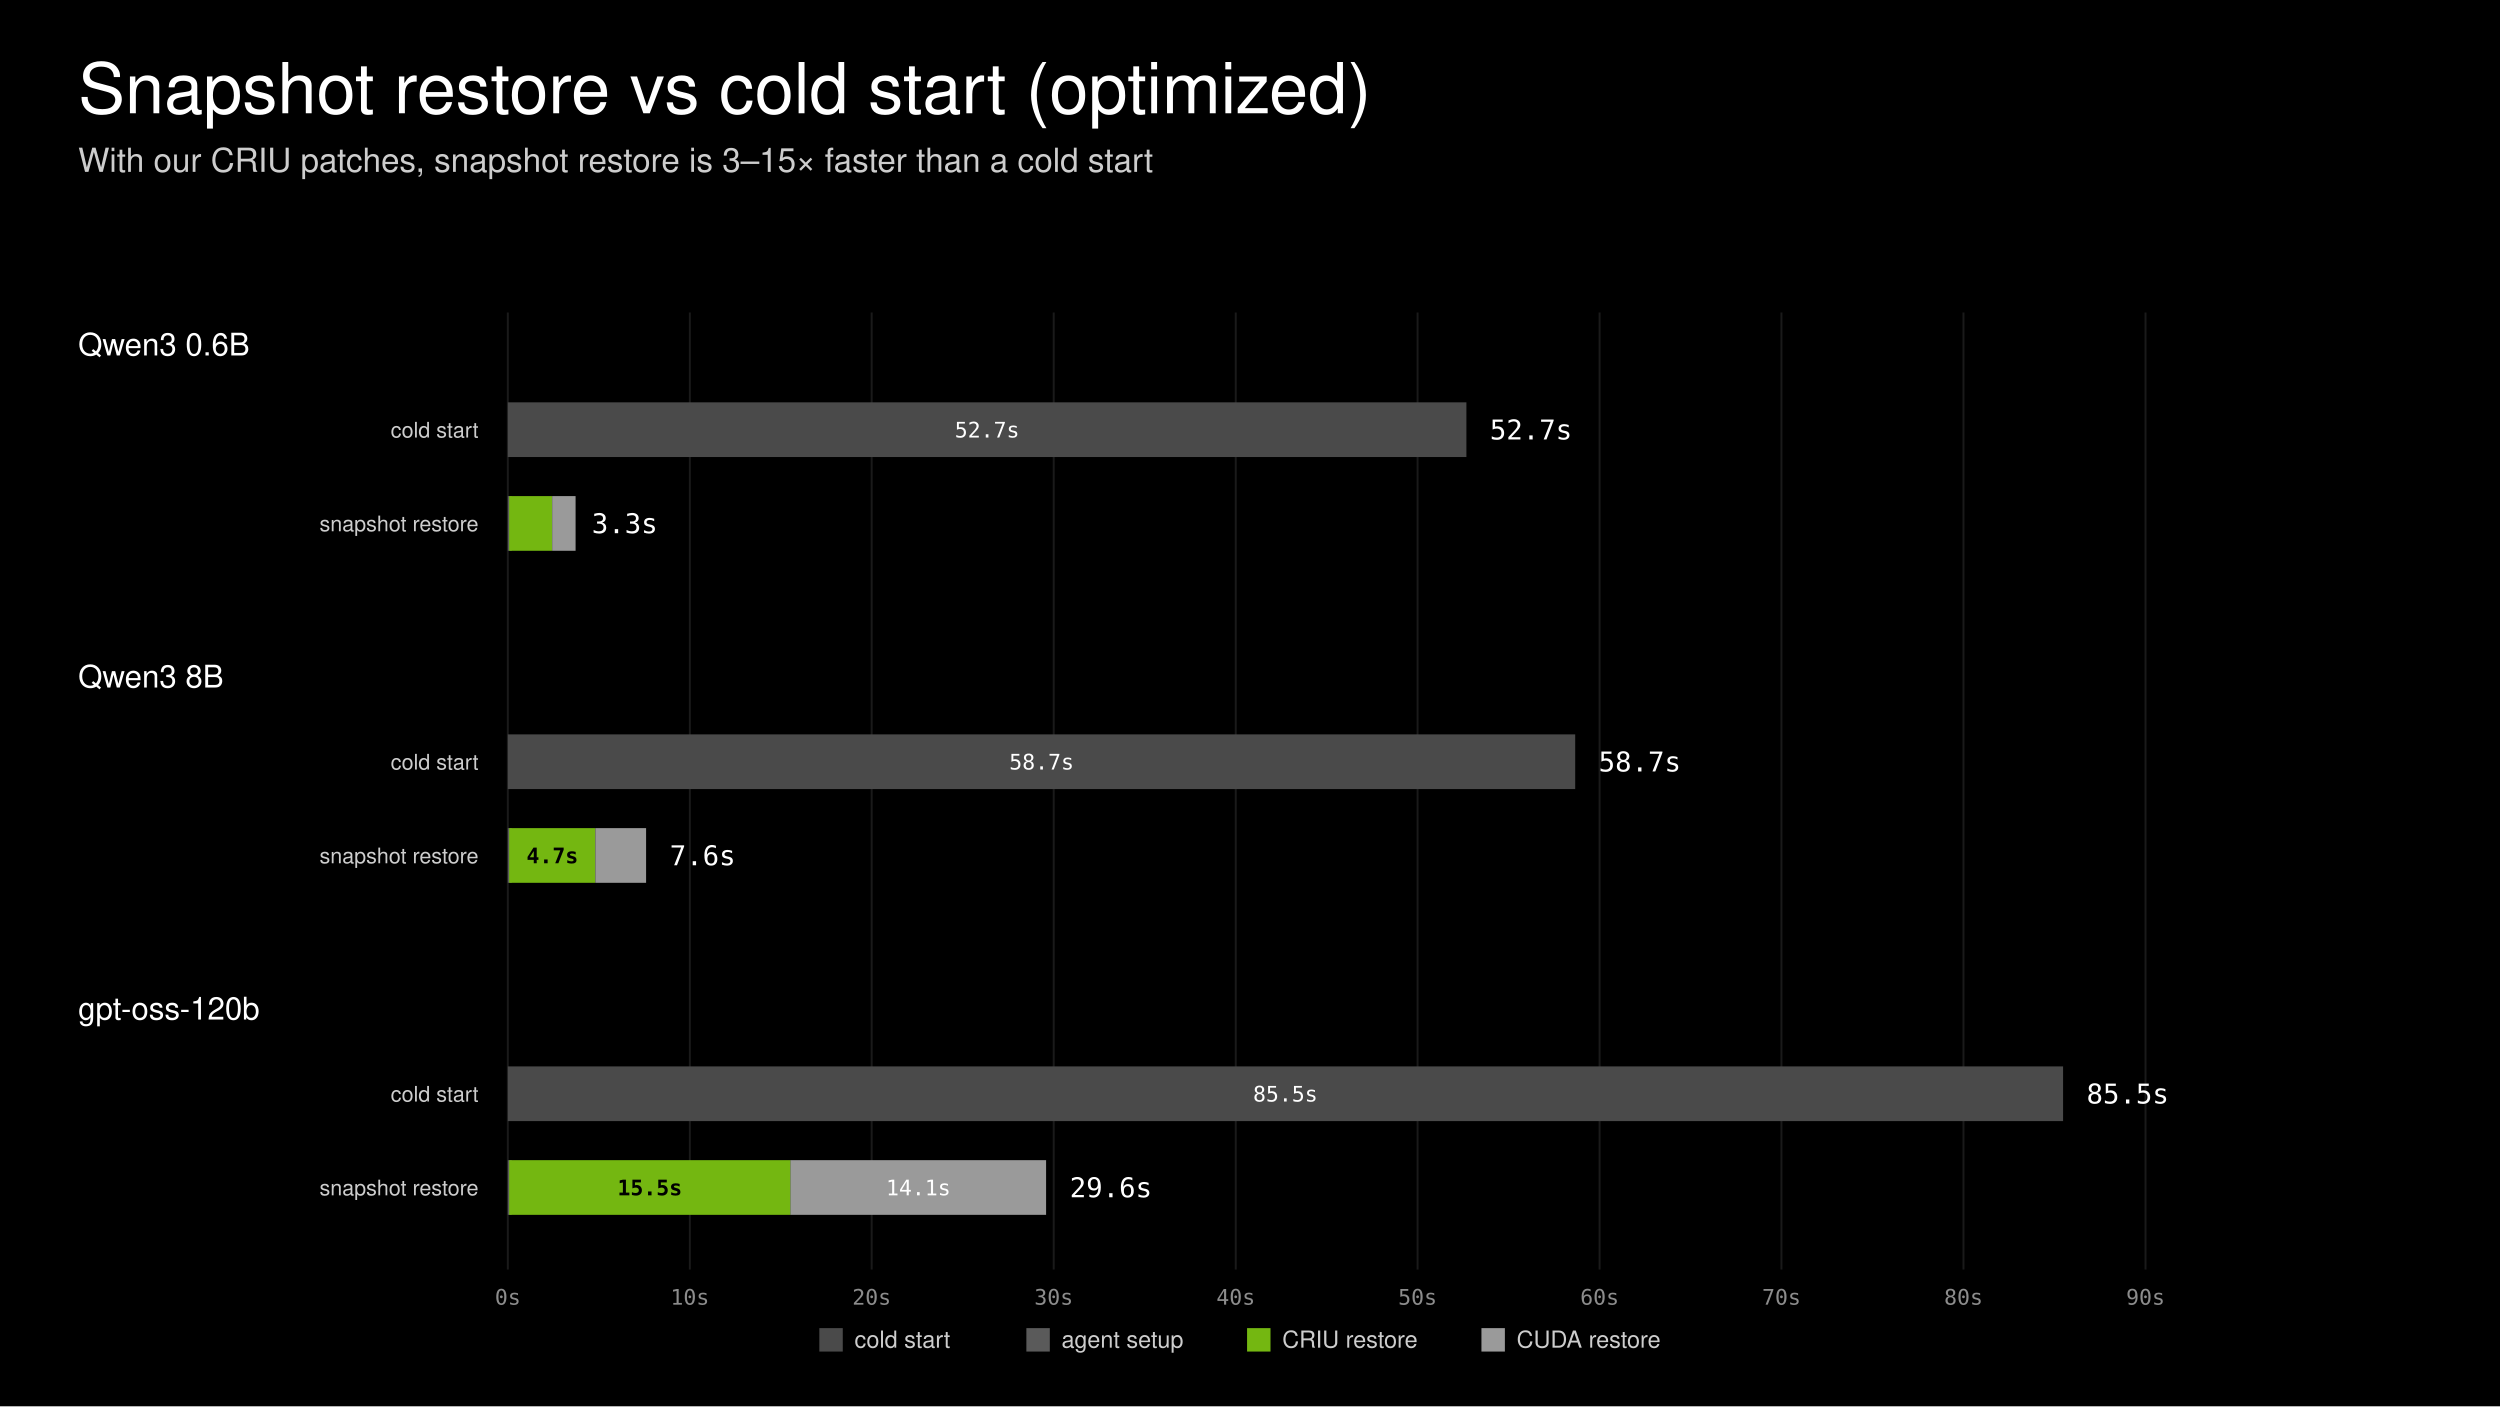
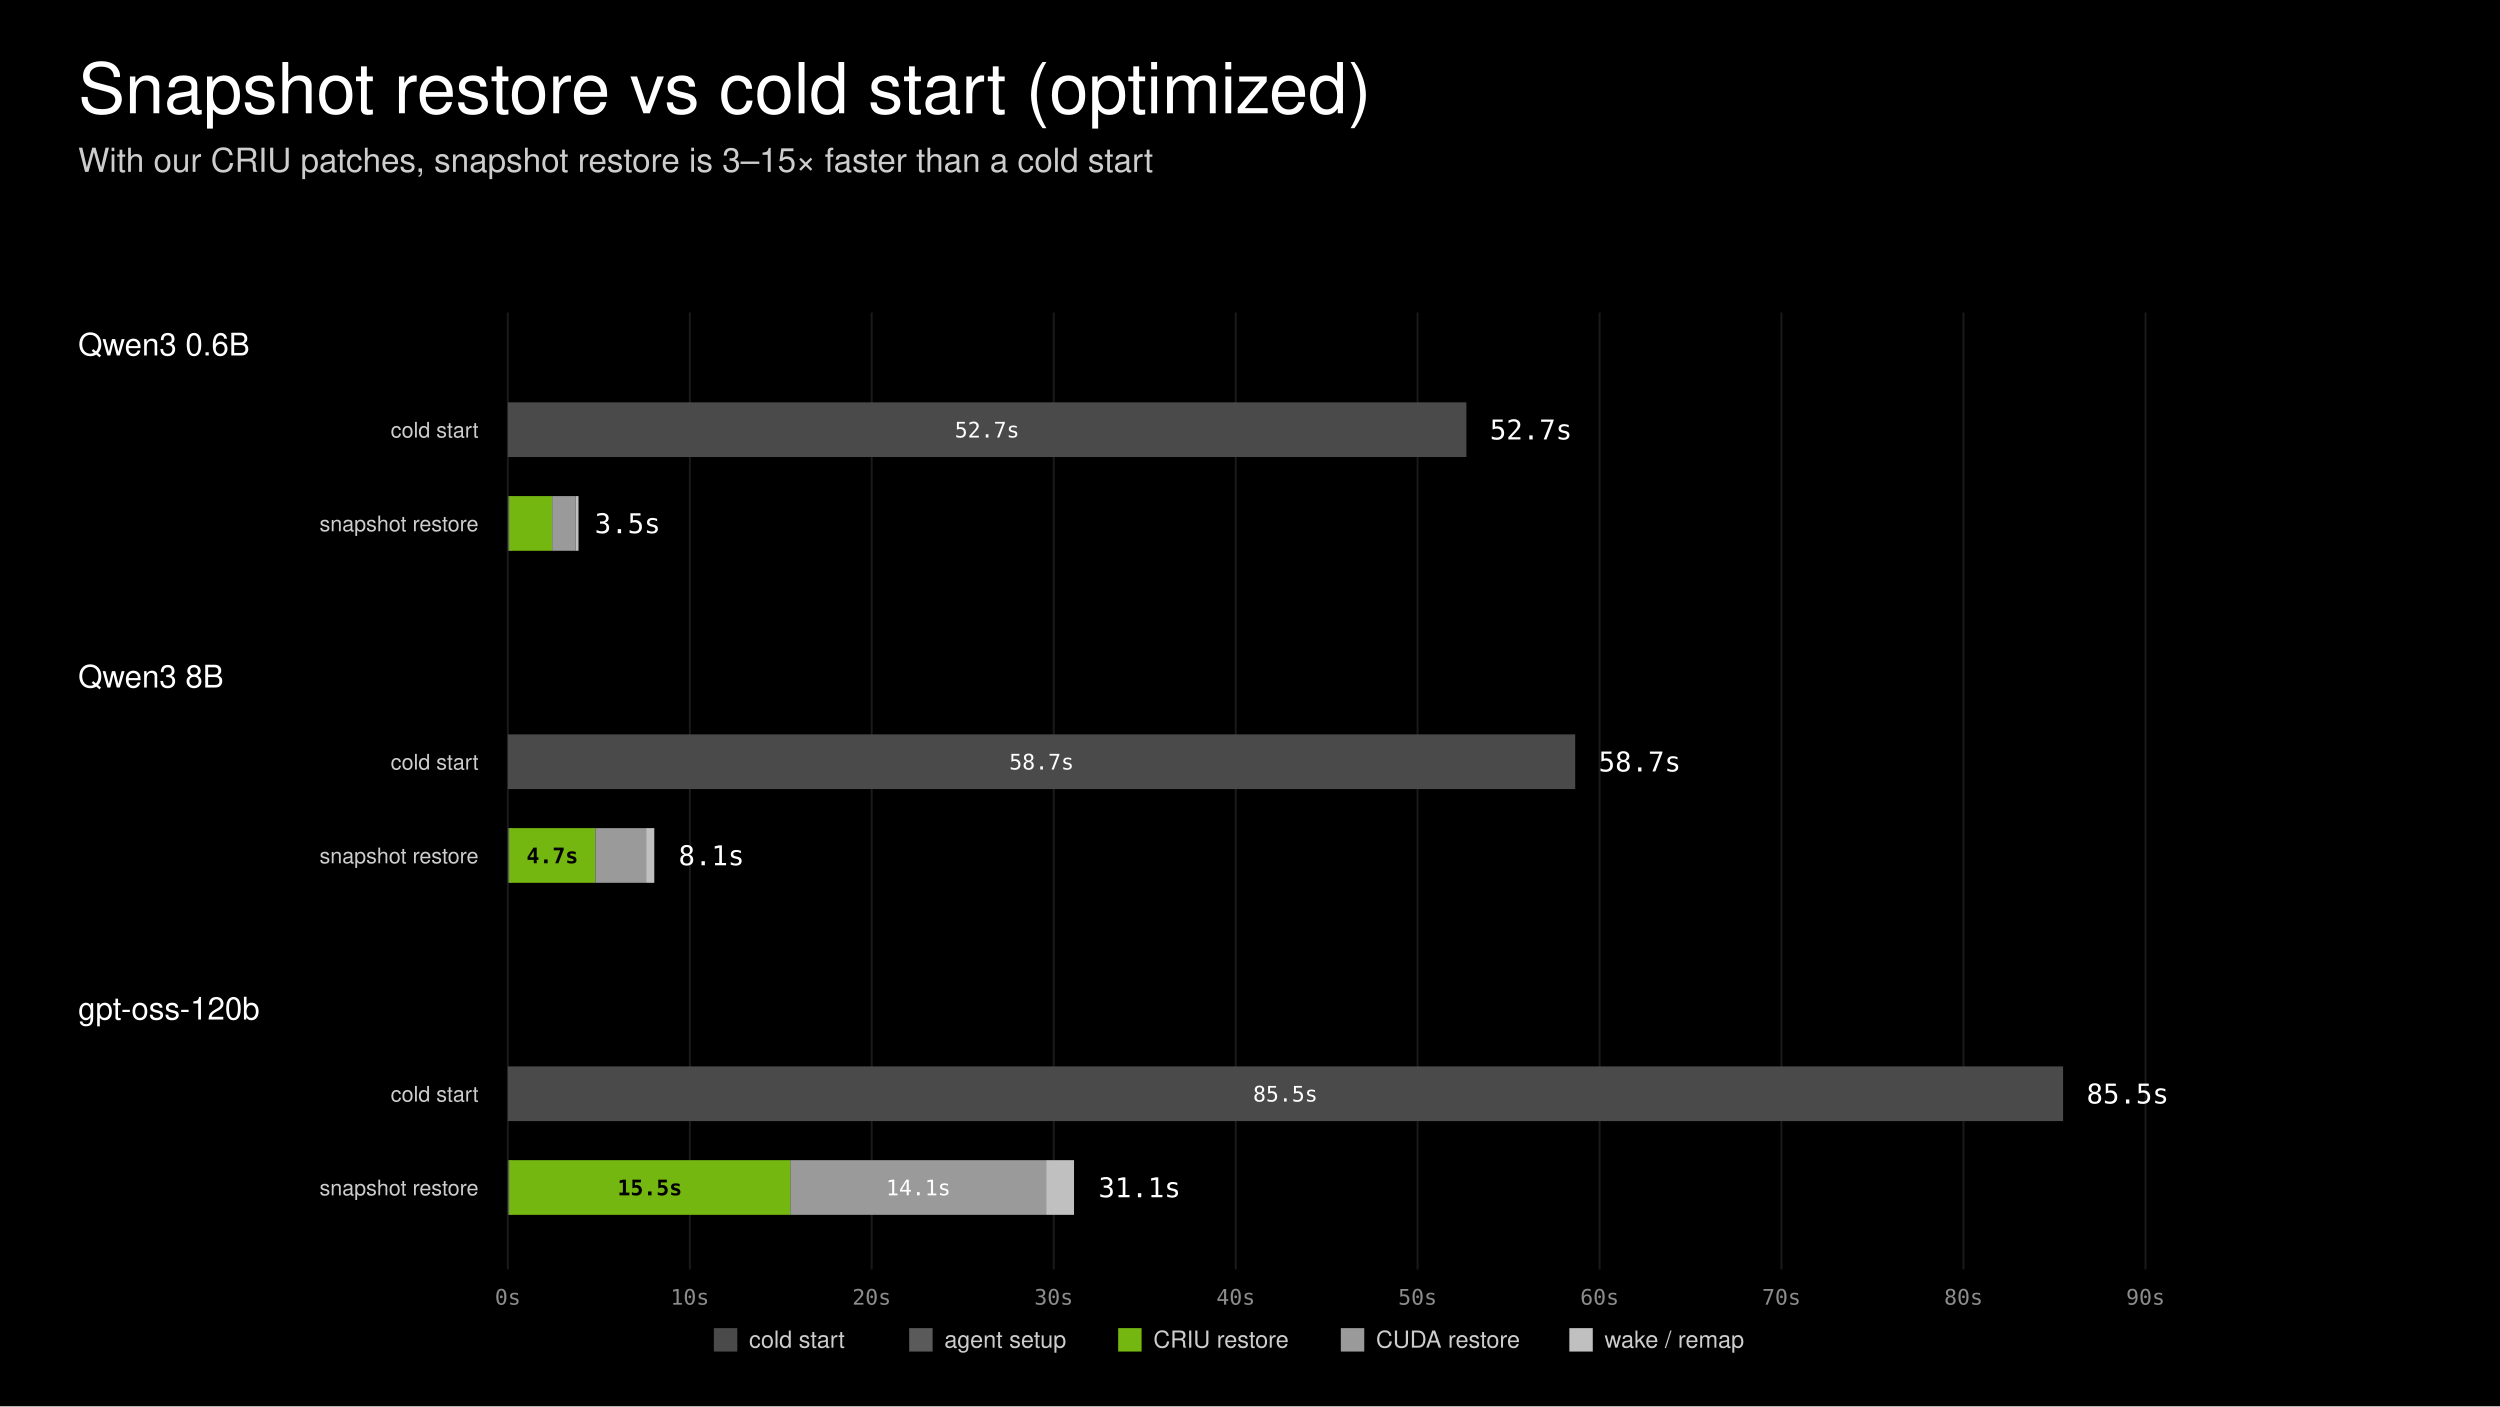
<svg xmlns="http://www.w3.org/2000/svg" width="1280" height="720" viewBox="0 0 1280 720">
  <rect width="1280" height="720" fill="#000000" />
  <style>
  .title { font-family: "Helvetica Neue", Helvetica, Geist, Arial, sans-serif; font-size: 36px; font-weight: 300; fill: #ffffff; }
  .subtitle { font-family: "Helvetica Neue", Helvetica, Geist, Arial, sans-serif; font-size: 17px; font-weight: 300; fill: #cdcdcd; }
  .model { font-family: Geist, "Helvetica Neue", Helvetica, Arial, sans-serif; font-size: 16px; font-weight: 500; fill: #ffffff; }
  .lane-label { font-family: Geist, "Helvetica Neue", Helvetica, Arial, sans-serif; font-size: 11px; font-weight: 400; fill: #cdcdcd; }
  .num { font-family: "Geist Mono", "SF Mono", Menlo, Consolas, monospace; font-size: 11px; font-weight: 500; fill: #ffffff; }
  .num-on-green { font-family: "Geist Mono", "SF Mono", Menlo, Consolas, monospace; font-size: 11px; font-weight: 600; fill: #000000; }
  .total { font-family: "Geist Mono", "SF Mono", Menlo, Consolas, monospace; font-size: 14px; font-weight: 500; fill: #ffffff; }
  .axis { font-family: "Geist Mono", "SF Mono", Menlo, Consolas, monospace; font-size: 11px; font-weight: 400; fill: #8c8c8c; }
  .legend { font-family: Geist, "Helvetica Neue", Helvetica, Arial, sans-serif; font-size: 12px; font-weight: 400; fill: #cdcdcd; }
</style>
  <text class="title" x="40" y="58">Snapshot restore vs cold start (optimized)</text>
  <text class="subtitle" x="40" y="88">With our CRIU patches, snapshot restore is 3–15× faster than a cold start</text>
  <line x1="260.0" y1="160" x2="260.0" y2="650" stroke="#1a1a1a" stroke-width="1" />
  <text class="axis" x="260.0" y="668" text-anchor="middle">0s</text>
  <line x1="353.2" y1="160" x2="353.2" y2="650" stroke="#1a1a1a" stroke-width="1" />
  <text class="axis" x="353.2" y="668" text-anchor="middle">10s</text>
  <line x1="446.3" y1="160" x2="446.3" y2="650" stroke="#1a1a1a" stroke-width="1" />
  <text class="axis" x="446.3" y="668" text-anchor="middle">20s</text>
  <line x1="539.5" y1="160" x2="539.5" y2="650" stroke="#1a1a1a" stroke-width="1" />
  <text class="axis" x="539.5" y="668" text-anchor="middle">30s</text>
  <line x1="632.7" y1="160" x2="632.7" y2="650" stroke="#1a1a1a" stroke-width="1" />
  <text class="axis" x="632.7" y="668" text-anchor="middle">40s</text>
  <line x1="725.8" y1="160" x2="725.8" y2="650" stroke="#1a1a1a" stroke-width="1" />
  <text class="axis" x="725.8" y="668" text-anchor="middle">50s</text>
  <line x1="819.0" y1="160" x2="819.0" y2="650" stroke="#1a1a1a" stroke-width="1" />
  <text class="axis" x="819.0" y="668" text-anchor="middle">60s</text>
  <line x1="912.1" y1="160" x2="912.1" y2="650" stroke="#1a1a1a" stroke-width="1" />
  <text class="axis" x="912.1" y="668" text-anchor="middle">70s</text>
  <line x1="1005.3" y1="160" x2="1005.3" y2="650" stroke="#1a1a1a" stroke-width="1" />
  <text class="axis" x="1005.3" y="668" text-anchor="middle">80s</text>
  <line x1="1098.5" y1="160" x2="1098.5" y2="650" stroke="#1a1a1a" stroke-width="1" />
  <text class="axis" x="1098.5" y="668" text-anchor="middle">90s</text>
  <text class="model" x="40" y="182">Qwen3 0.6B</text>
  <text class="lane-label" x="245" y="224.0" text-anchor="end">cold start</text>
  <text class="lane-label" x="245" y="272.0" text-anchor="end">snapshot restore</text>
  <rect x="260.0" y="206" width="490.8" height="28" fill="#4a4a4a" />
  <text class="num" x="505.4" y="224.0" text-anchor="middle">52.7s</text>
  <text class="total" x="762.8" y="225.0">52.7s</text>
  <rect x="260.0" y="254" width="2.0" height="28" fill="#5a5a5a" />
  <rect x="260.7" y="254" width="22.0" height="28" fill="#74b711" />
  <rect x="282.7" y="254" width="12.0" height="28" fill="#9a9a9a" />
-   <text class="total" x="303.0" y="273.0">3.3s</text>
+   <rect x="294.7" y="254" width="1.5" height="28" fill="#c0c0c0" />
+   <text class="total" x="304.5" y="273.0">3.5s</text>
  <text class="model" x="40" y="352">Qwen3 8B</text>
  <text class="lane-label" x="245" y="394.0" text-anchor="end">cold start</text>
  <text class="lane-label" x="245" y="442.0" text-anchor="end">snapshot restore</text>
  <rect x="260.0" y="376" width="546.5" height="28" fill="#4a4a4a" />
  <text class="num" x="533.3" y="394.0" text-anchor="middle">58.7s</text>
  <text class="total" x="818.5" y="395.0">58.7s</text>
  <rect x="260.0" y="424" width="2.0" height="28" fill="#5a5a5a" />
  <rect x="260.7" y="424" width="44.1" height="28" fill="#74b711" />
  <text class="num-on-green" x="282.8" y="442.0" text-anchor="middle">4.7s</text>
  <rect x="304.8" y="424" width="26.0" height="28" fill="#9a9a9a" />
-   <text class="total" x="342.9" y="443.0">7.6s</text>
+   <rect x="330.8" y="424" width="4.2" height="28" fill="#c0c0c0" />
+   <text class="total" x="347.4" y="443.0">8.1s</text>
  <text class="model" x="40" y="522">gpt-oss-120b</text>
  <text class="lane-label" x="245" y="564.0" text-anchor="end">cold start</text>
  <text class="lane-label" x="245" y="612.0" text-anchor="end">snapshot restore</text>
  <rect x="260.0" y="546" width="796.3" height="28" fill="#4a4a4a" />
  <text class="num" x="658.1" y="564.0" text-anchor="middle">85.5s</text>
  <text class="total" x="1068.3" y="565.0">85.5s</text>
  <rect x="260.0" y="594" width="2.0" height="28" fill="#5a5a5a" />
  <rect x="260.7" y="594" width="144.1" height="28" fill="#74b711" />
  <text class="num-on-green" x="332.7" y="612.0" text-anchor="middle">15.5s</text>
  <rect x="404.7" y="594" width="130.9" height="28" fill="#9a9a9a" />
  <text class="num" x="470.2" y="612.0" text-anchor="middle">14.1s</text>
-   <text class="total" x="547.7" y="613.0">29.6s</text>
-   <rect x="419.5" y="680" width="12" height="12" fill="#4a4a4a" />
-   <text class="legend" x="437.5" y="690">cold start</text>
-   <rect x="525.5" y="680" width="12" height="12" fill="#5a5a5a" />
-   <text class="legend" x="543.5" y="690">agent setup</text>
-   <rect x="638.5" y="680" width="12" height="12" fill="#74b711" />
-   <text class="legend" x="656.5" y="690">CRIU restore</text>
-   <rect x="758.5" y="680" width="12" height="12" fill="#9a9a9a" />
-   <text class="legend" x="776.5" y="690">CUDA restore</text>
+   <rect x="535.6" y="594" width="14.3" height="28" fill="#c0c0c0" />
+   <text class="total" x="562.4" y="613.0">31.1s</text>
+   <rect x="365.5" y="680" width="12" height="12" fill="#4a4a4a" />
+   <text class="legend" x="383.5" y="690">cold start</text>
+   <rect x="465.5" y="680" width="12" height="12" fill="#5a5a5a" />
+   <text class="legend" x="483.5" y="690">agent setup</text>
+   <rect x="572.5" y="680" width="12" height="12" fill="#74b711" />
+   <text class="legend" x="590.5" y="690">CRIU restore</text>
+   <rect x="686.5" y="680" width="12" height="12" fill="#9a9a9a" />
+   <text class="legend" x="704.5" y="690">CUDA restore</text>
+   <rect x="803.5" y="680" width="12" height="12" fill="#c0c0c0" />
+   <text class="legend" x="821.5" y="690">wake / remap</text>
</svg>
